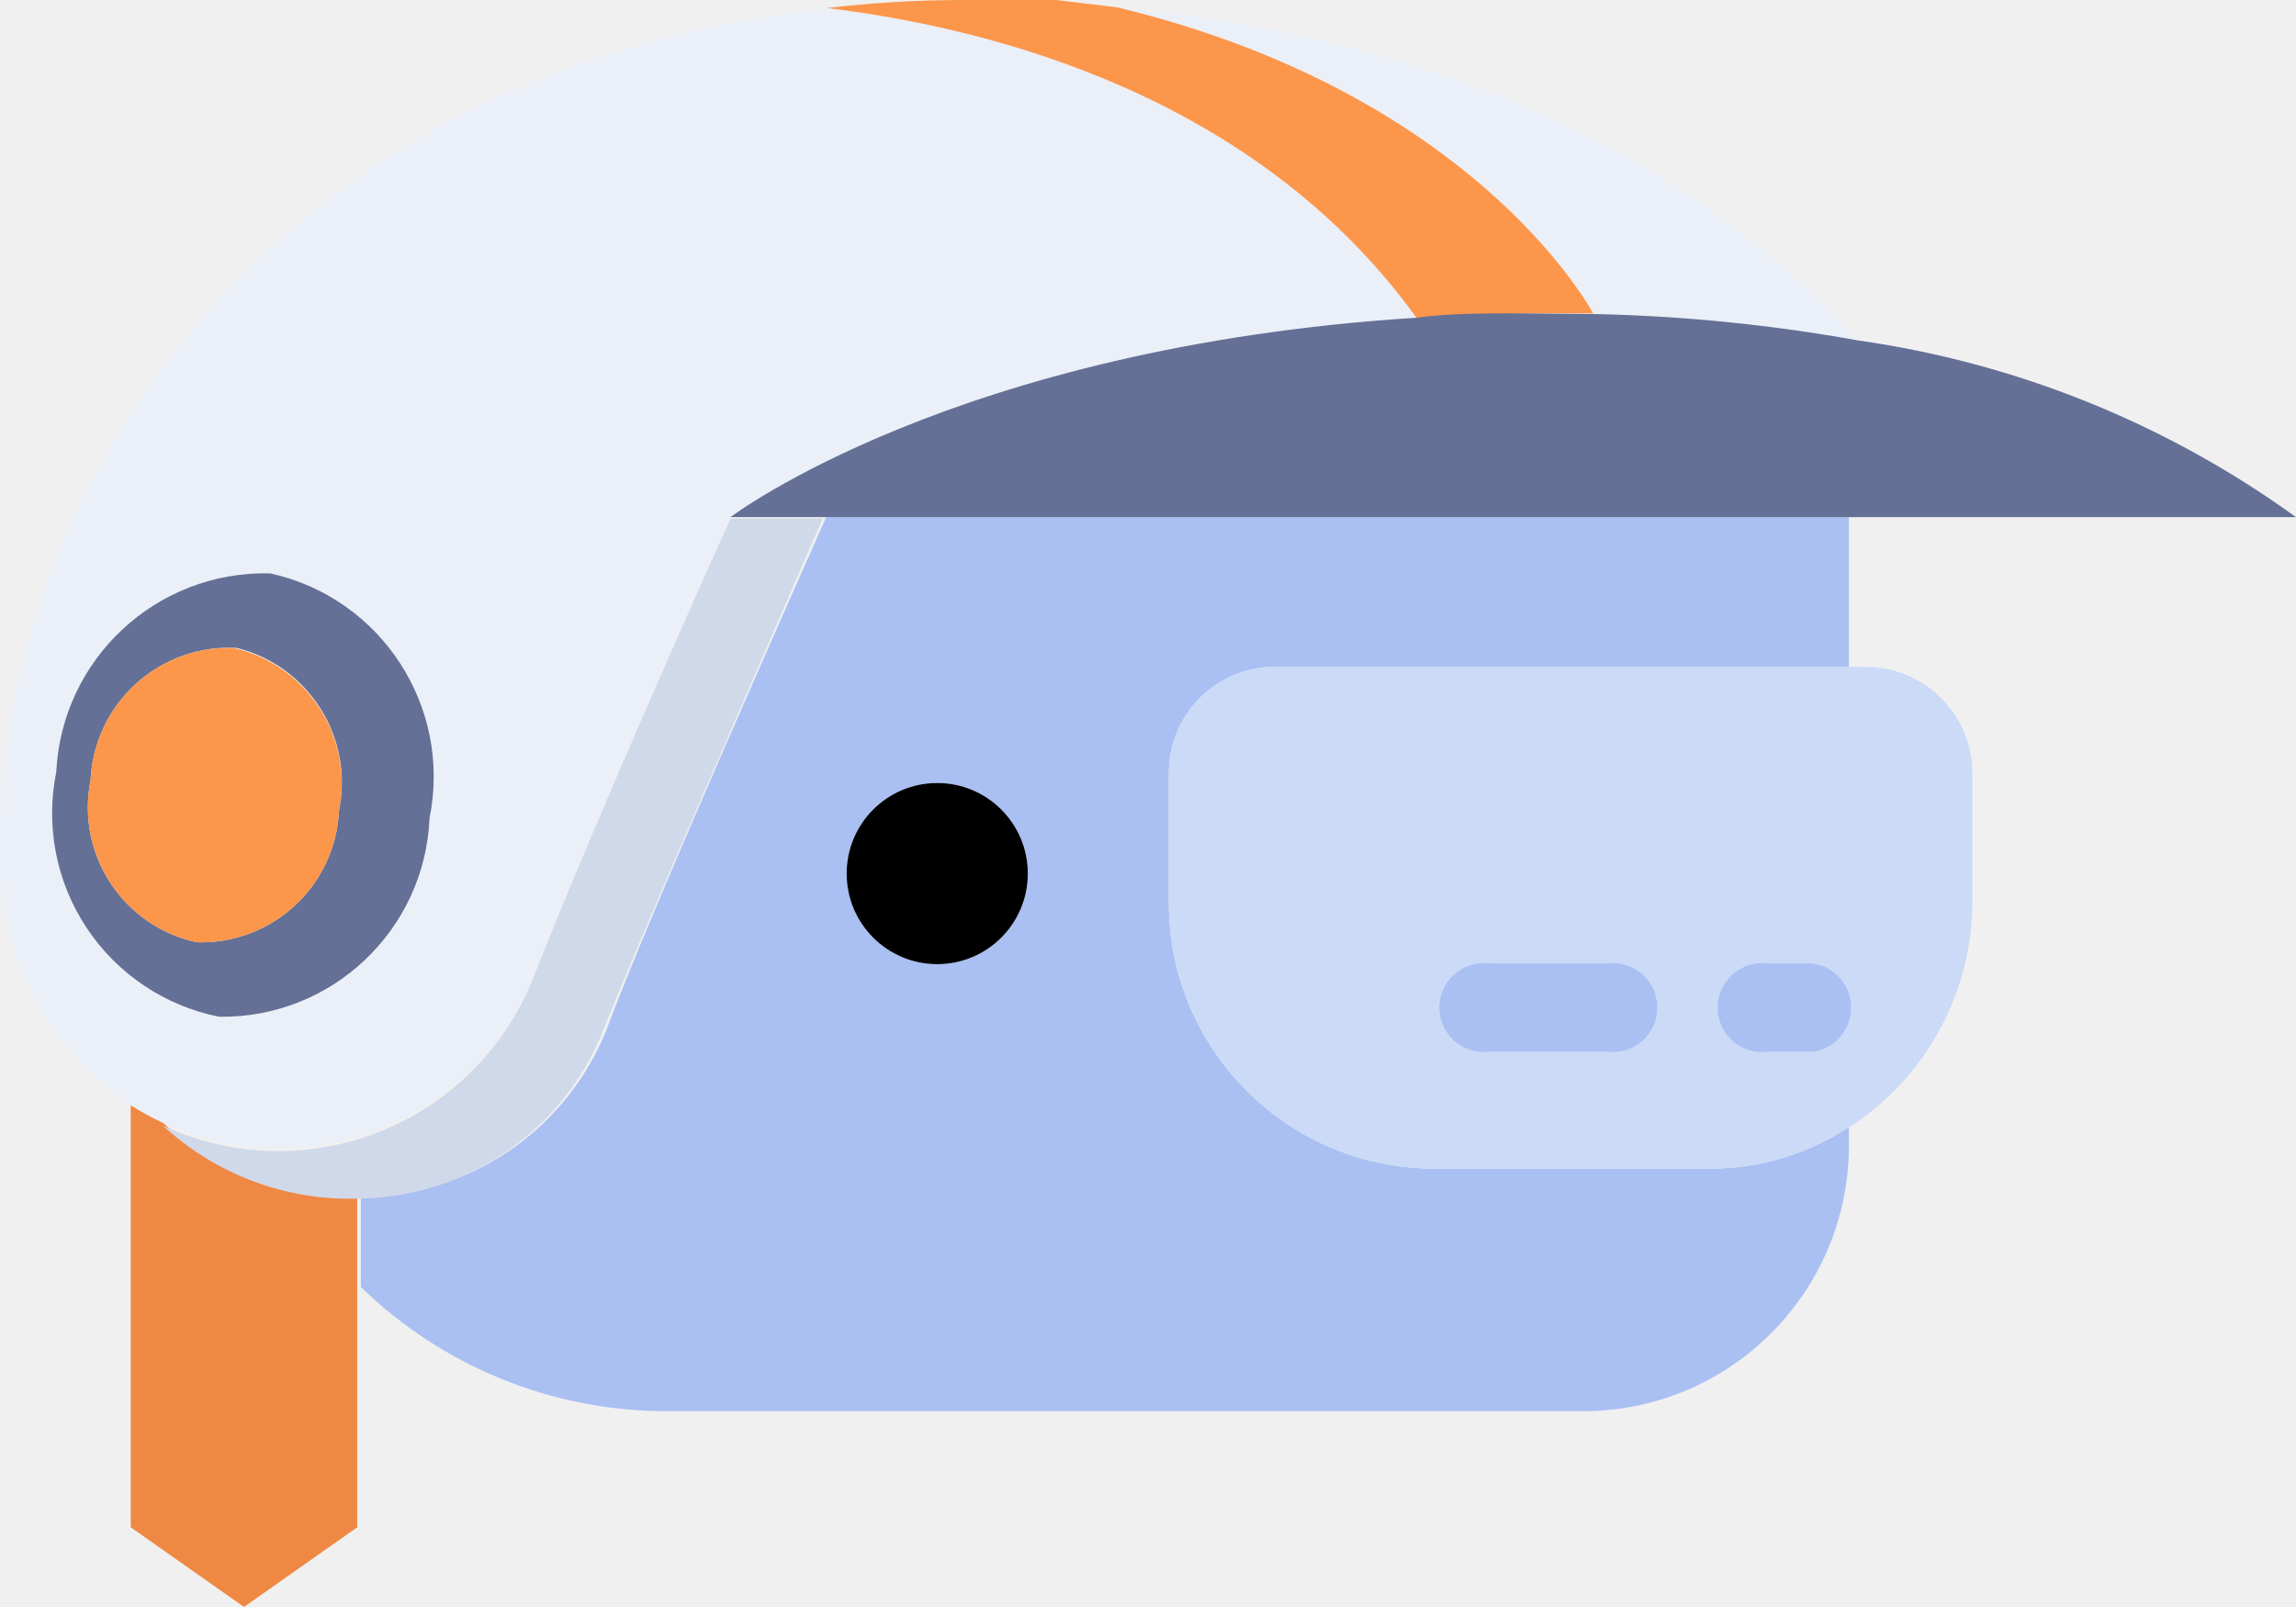
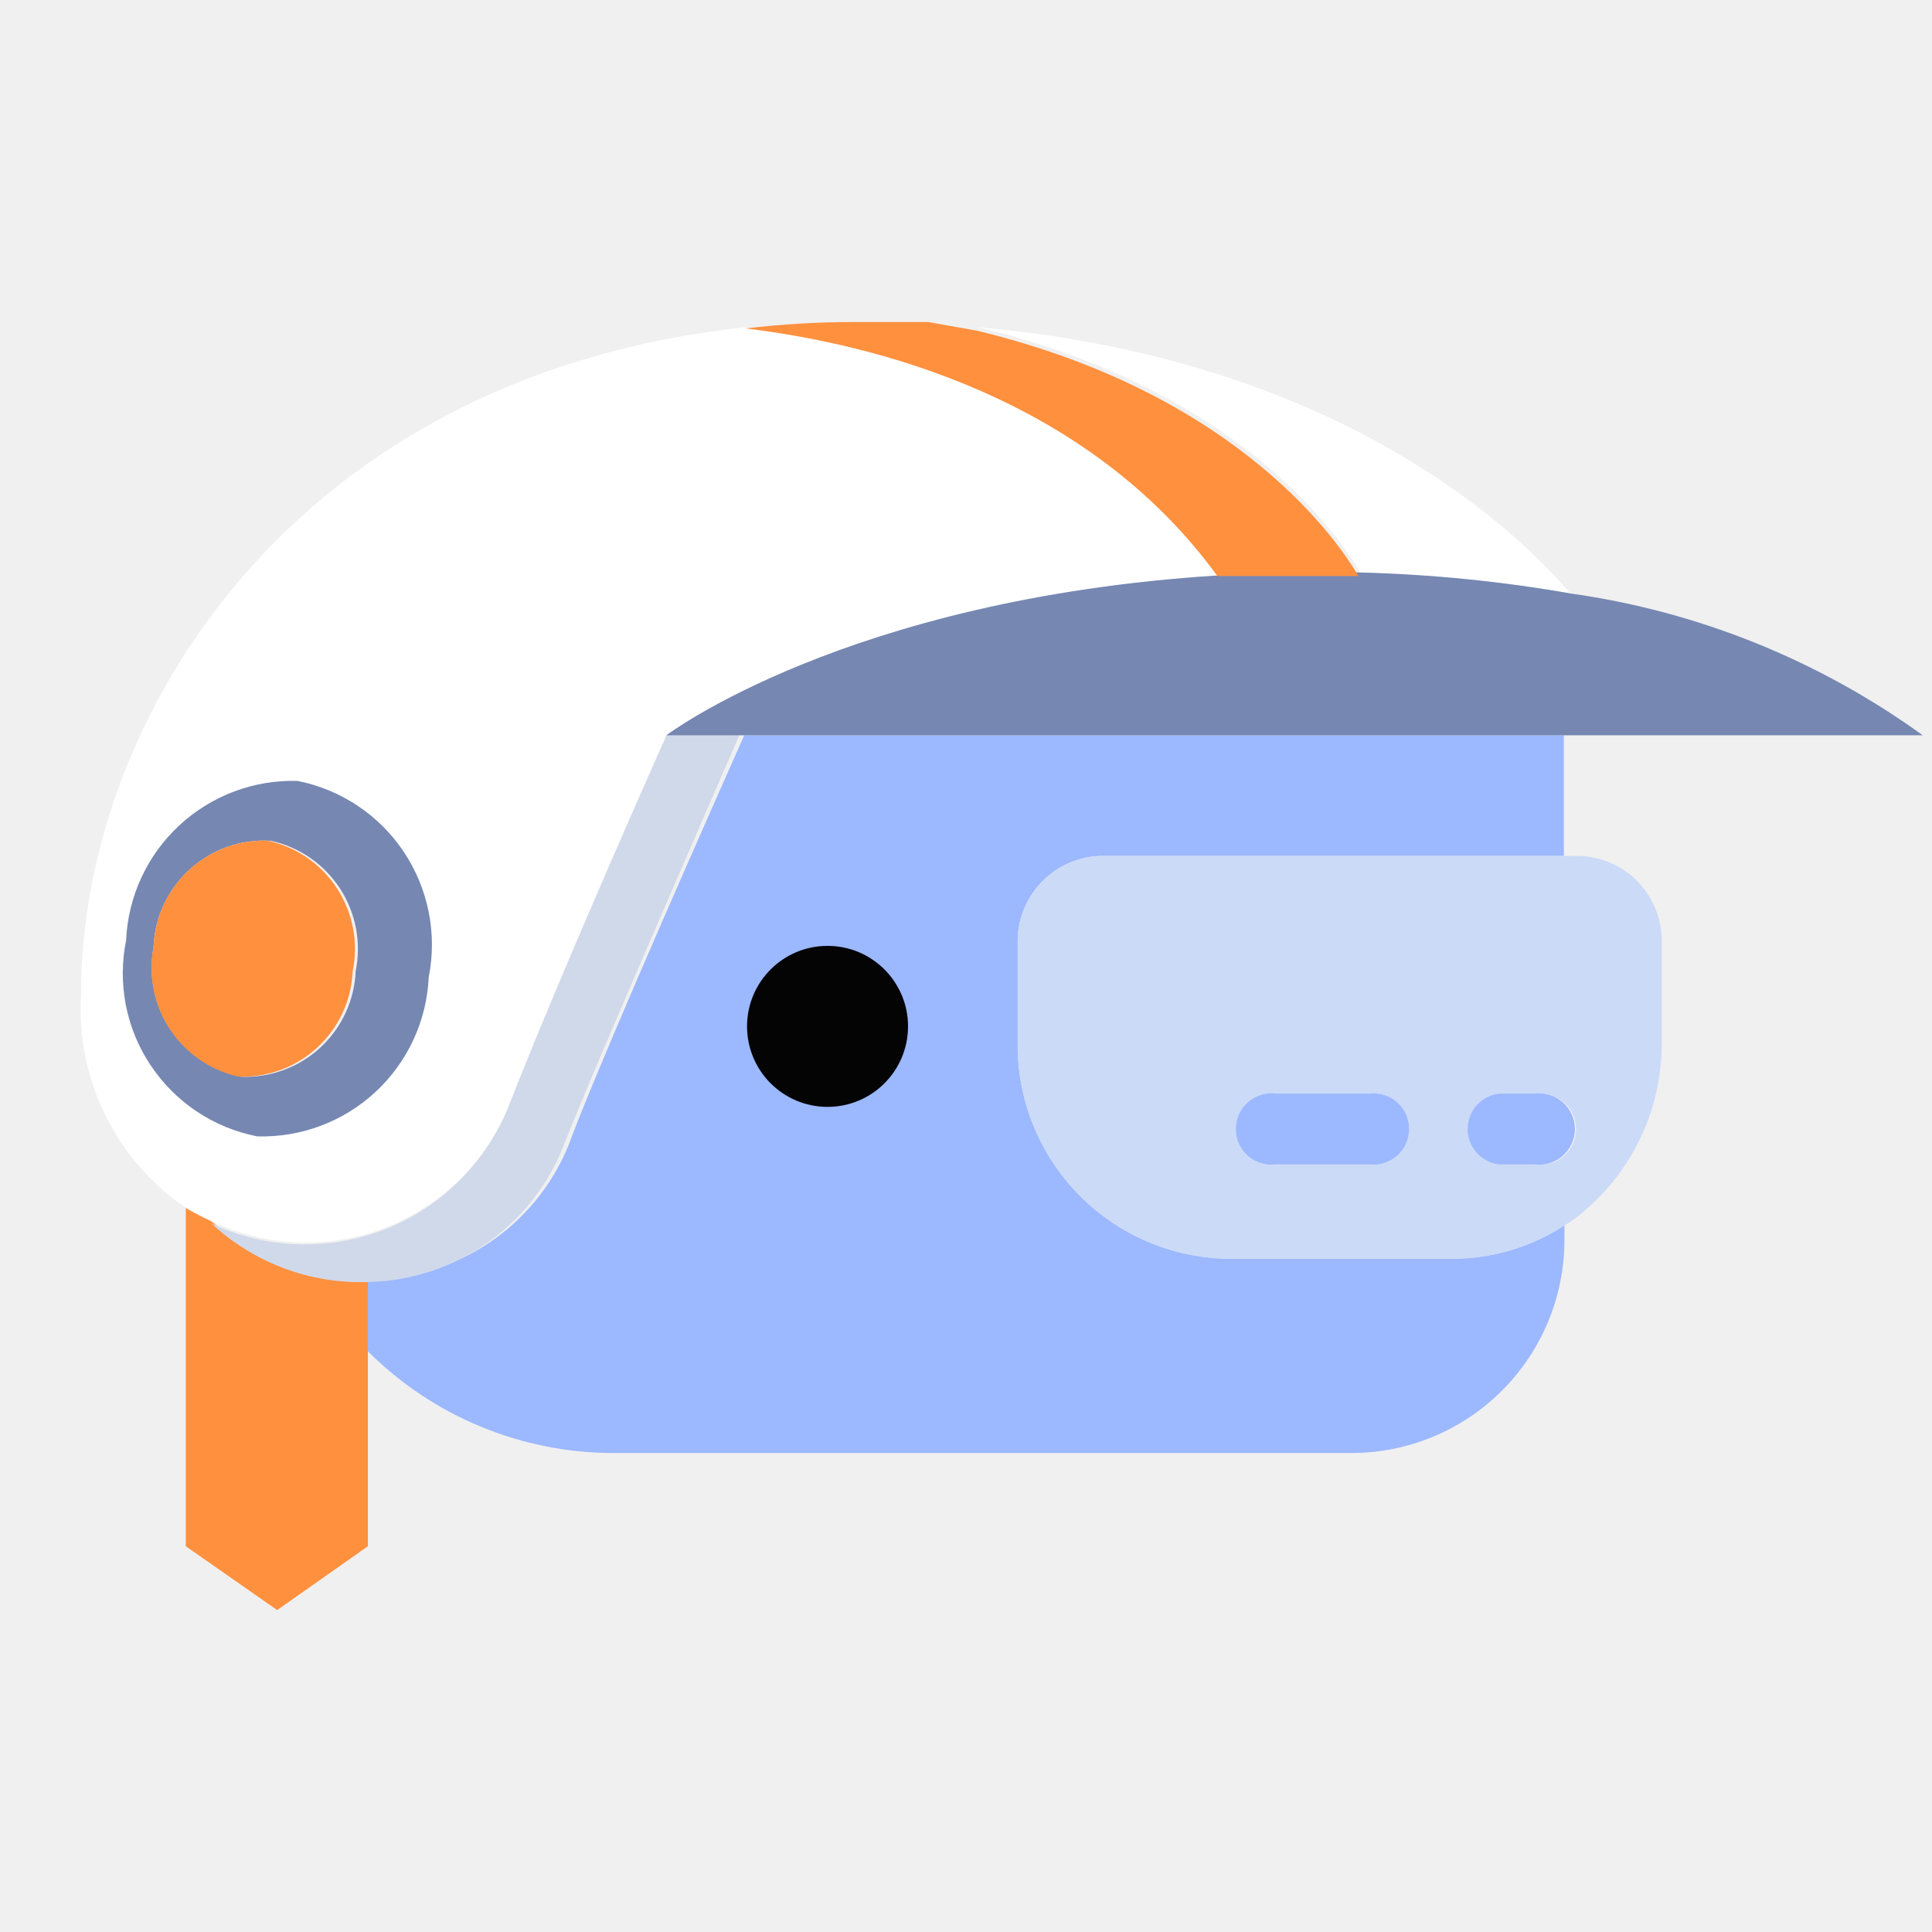
- <svg xmlns="http://www.w3.org/2000/svg" viewBox="0 0 31.43 22">
-   <path d="M21.26 16h-1.67A3.64 3.64 0 0 1 16 12.32V10.6a1.45 1.45 0 0 1 1.43-1.47h7.88V7.08h-14c-1.27 2.86-2.57 5.83-3 7a3.65 3.65 0 0 1-3.37 2.31v1.23a6 6 0 0 0 4.16 1.7h12.58a3.64 3.64 0 0 0 3.63-3.63v-.26a3.45 3.45 0 0 1-1.9.57zm-8.43-2.8a1.24 1.24 0 1 1 1.24-1.2 1.24 1.24 0 0 1-1.24 1.2z" fill="#aabff2" />
-   <path d="M12.83 10.72a1.24 1.24 0 0 0 0 2.48 1.24 1.24 0 0 0 0-2.48z" />
-   <path d="M25.56 9.13h-8.13A1.45 1.45 0 0 0 16 10.6v1.72A3.64 3.64 0 0 0 19.59 16h3.82a3.45 3.45 0 0 0 1.9-.57.53.53 0 0 0 .1-.06 3.69 3.69 0 0 0 1.59-3V10.6a1.46 1.46 0 0 0-1.44-1.47zM22 14.4h-1.61a.61.61 0 1 1 0-1.21H22a.61.61 0 1 1 0 1.21zm2.85 0h-.65a.61.61 0 1 1 0-1.21h.61a.61.61 0 0 1 0 1.21z" fill="#cbdaf7" />
-   <path d="M22 13.19h-1.61a.61.61 0 1 0 0 1.21H22a.61.61 0 1 0 0-1.21zM24.81 13.19h-.61a.61.61 0 1 0 0 1.21h.61a.61.61 0 0 0 0-1.21z" fill="#aabff2" />
-   <path d="M2.23 15.37a3.75 3.75 0 0 1-.44-.24v5.78L3.34 22l1.55-1.09v-4.55a3.76 3.76 0 0 1-2.66-.99z" fill="#ef8843" />
-   <path d="M7.29 13.41a3.75 3.75 0 0 1-5.06 2 3.76 3.76 0 0 0 2.66 1 3.65 3.65 0 0 0 3.37-2.31c.45-1.14 1.75-4.11 3-7H10s-1.74 3.84-2.71 6.31z" fill="#d0d9ea" />
-   <path d="M14.46 0l.85.07zM11.32.11A16.07 16.07 0 0 1 13.19 0a16.07 16.07 0 0 0-1.87.11zM21.83 4.3a23 23 0 0 1 3.59.36c-.79-.93-3.82-4-10.11-4.55 4.55 1.09 6.23 3.68 6.52 4.19zM7.29 13.41C8.26 10.94 10 7.08 10 7.08s3.08-2.33 9.41-2.73c-2.2-3-5.83-4-8.08-4.24C3.61.94 0 6.8 0 11.48a4.08 4.08 0 0 0 1.79 3.65 3.77 3.77 0 0 0 5.5-1.72zM.77 10.57A2.86 2.86 0 0 1 3.7 7.85a2.85 2.85 0 0 1 2.18 3.35A2.84 2.84 0 0 1 3 13.92a2.84 2.84 0 0 1-2.23-3.35z" fill="#ebeff7" />
-   <path d="M19.39 4.35c.46 0 .93 0 1.42-.06h1c-.29-.51-2-3.1-6.52-4.19l-.83-.1h-1.27a16.07 16.07 0 0 0-1.87.11c2.24.27 5.87 1.19 8.07 4.24z" fill="#fc964b" />
-   <path d="M20.81 4.29c-.49 0-1 0-1.42.06-6.33.4-9.39 2.73-9.39 2.73h21.43a13.46 13.46 0 0 0-6-2.42 23 23 0 0 0-3.59-.36zM3 13.92a2.84 2.84 0 0 0 2.88-2.72A2.85 2.85 0 0 0 3.7 7.85a2.86 2.86 0 0 0-2.93 2.72A2.84 2.84 0 0 0 3 13.92zm-1.76-3.24a1.9 1.9 0 0 1 2-1.81 1.9 1.9 0 0 1 1.4 2.23 1.89 1.89 0 0 1-1.95 1.8 1.89 1.89 0 0 1-1.45-2.22z" fill="#647096" />
-   <path d="M2.69 12.9a1.89 1.89 0 0 0 1.95-1.8 1.9 1.9 0 0 0-1.45-2.23 1.9 1.9 0 0 0-1.95 1.81 1.89 1.89 0 0 0 1.45 2.22z" fill="#fc964b" />
+ <svg xmlns="http://www.w3.org/2000/svg" height="140" viewBox="0 0 24 24" width="140">
+   <path d="m16.482 15.636h-1.222c-.703-.01-1.373-.297-1.864-.801s-.762-1.18-.754-1.883v-1.251c-.002-.28.107-.55.303-.75s.464-.315.744-.319h5.738v-1.498h-10.182c-.924 2.08-1.869 4.247-2.182 5.091-.201.495-.546.919-.991 1.216-.445.297-.969.454-1.503.449v.895c.402.402.879.721 1.405.938s1.089.328 1.657.327h9.156c.701 0 1.373-.278 1.869-.773s.776-1.166.778-1.867v-.189c-.413.27-.896.413-1.389.415zm-6.131-2.044c-.18.001-.357-.051-.507-.151-.15-.1-.267-.242-.335-.409-.068-.167-.085-.35-.048-.526.037-.176.126-.338.256-.463s.294-.209.471-.24c.177-.031.36-.008.525.065.164.074.303.195.398.348.095.153.142.331.134.511-.009.232-.107.451-.274.612-.167.161-.389.252-.621.254z" fill="#9cb8ff" />
+   <path d="m19.617 10.633h-5.92c-.139.001-.277.029-.406.084-.129.054-.245.133-.343.233-.098.099-.175.217-.228.346-.052.129-.079.268-.078.407v1.251c-.008.703.264 1.38.754 1.883s1.161.791 1.864.801h2.785c.493-.001.976-.145 1.389-.415l.073-.044c.353-.253.64-.588.838-.975s.299-.816.297-1.251v-1.251c.004-.277-.102-.545-.293-.745s-.455-.317-.732-.324zm-2.611 3.833h-1.156c-.063.008-.126.003-.186-.016s-.116-.05-.163-.091c-.047-.042-.085-.093-.111-.15-.026-.058-.04-.12-.04-.183 0-.063.013-.125.04-.183.026-.057.064-.109.111-.15.047-.042.103-.073.163-.091s.124-.024.186-.016h1.156c.063-.008.126-.003.186.016s.116.05.163.091c.047.042.085.093.111.15.026.058.04.12.04.183 0 .063-.013.125-.04.183-.026.057-.064.109-.111.15-.047.042-.103.073-.163.091s-.124.024-.186.016zm2.073 0h-.444c-.107-.014-.205-.066-.276-.147s-.111-.185-.111-.293c0-.108.039-.212.111-.293s.17-.133.276-.147h.444c.062-.008.126-.003.186.016s.116.05.163.091c.047.042.085.093.111.15.026.058.039.12.039.183 0 .063-.013.125-.039.183-.026.057-.064.109-.111.15-.047.042-.103.073-.163.091s-.124.024-.186.016z" fill="#cbdaf7" />
+   <path d="m17.006 13.585h-1.156c-.062-.008-.126-.003-.186.016s-.116.05-.163.091c-.047.042-.085.093-.111.15-.026.058-.039.12-.039.183 0 .063.013.125.039.183.026.057.064.109.111.15.047.042.103.073.163.091s.124.024.186.016h1.156c.062.008.126.003.186-.016s.116-.05.163-.091c.047-.042.085-.093.111-.15.026-.058.039-.12.039-.183 0-.063-.013-.125-.039-.183-.026-.057-.064-.109-.111-.15-.047-.042-.103-.073-.163-.091s-.124-.024-.186-.016zm2.058 0h-.444c-.107.014-.205.066-.277.147-.071.081-.111.185-.111.293 0 .108.039.212.111.293.071.081.17.133.277.147h.444c.063.008.126.003.186-.016s.116-.05.163-.091c.047-.042.085-.093.111-.15.026-.058.04-.12.04-.183 0-.063-.013-.125-.04-.183-.026-.057-.064-.109-.111-.15-.047-.042-.103-.073-.163-.091s-.124-.024-.186-.016z" fill="#9cb8ff" />
+   <path d="m2.628 15.171c-.11-.05-.216-.106-.32-.167v4.204l1.135.793 1.127-.793v-3.316c-.717.025-1.415-.233-1.942-.72z" fill="#ff903e" />
+   <path d="m6.315 13.745c-.137.345-.344.658-.607.92-.263.262-.577.468-.922.604-.345.136-.715.2-1.086.188-.371-.012-.736-.1-1.072-.258.526.489 1.224.751 1.942.727.537-.011 1.058-.183 1.495-.494s.77-.747.956-1.251c.327-.829 1.273-2.996 2.182-5.091h-.924s-1.258 2.858-1.964 4.655z" fill="#d0d9ea" />
+   <path d="m11.53 4 .618.051z" fill="#ebeff7" />
+   <path d="m16.897 7.113c.876.022 1.748.11 2.611.262-.567-.676-2.778-2.909-7.353-3.309 3.309.793 4.531 2.676 4.742 3.047zm-10.582 6.633c.705-1.796 1.964-4.611 1.964-4.611s2.24-1.695 6.851-1.985c-1.607-2.182-4.247-2.909-5.876-3.084-5.622.604-8.247 4.873-8.247 8.276-.033.519.07 1.037.298 1.504s.574.866 1.004 1.158c.104.061.21.117.32.167.334.159.697.248 1.067.263.37.014.739-.048 1.084-.181.345-.134.659-.336.924-.595.264-.259.473-.569.613-.912zm-4.749-2.066c.025-.543.262-1.055.66-1.425.399-.37.927-.569 1.47-.553.532.115.998.436 1.296.892s.405 1.011.297 1.545c-.025.538-.258 1.046-.65 1.415-.392.369-.913.571-1.452.563-.267-.053-.52-.158-.746-.309-.226-.151-.42-.346-.571-.572-.151-.226-.255-.48-.308-.747-.052-.267-.051-.541.003-.808z" fill="#fff" />
+   <path d="m16.155 7.105c-.356 0-.727 0-1.033.044-4.611.291-6.844 1.985-6.844 1.985h15.607c-1.29-.932-2.788-1.537-4.364-1.76-.863-.152-1.735-.239-2.611-.262z" fill="#7687b2" />
+   <path d="m3.188 14.116c.545.018 1.075-.18 1.475-.55.4-.37.638-.883.663-1.428.107-.539-.005-1.099-.31-1.556s-.78-.774-1.319-.881c-.544-.016-1.072.183-1.47.553-.399.37-.636.882-.66 1.425-.054.267-.055.541-.003.808.052.267.157.521.308.747.151.226.345.421.571.572.226.151.48.256.746.309zm-1.28-2.356c.007-.182.051-.362.129-.527s.187-.314.323-.436c.135-.122.294-.217.466-.278.172-.061.355-.086.537-.075.354.077.663.29.861.594.197.304.267.673.194 1.028-.015.361-.173.702-.439.948-.266.245-.618.375-.98.362-.358-.07-.674-.28-.878-.582-.204-.302-.281-.674-.212-1.032z" fill="#7687b2" />
+   <path d="m2.962 13.374c.361.014.714-.116.98-.362.266-.245.424-.586.439-.947.073-.355.004-.724-.194-1.028-.197-.304-.507-.517-.861-.594-.362-.012-.714.12-.98.366s-.423.588-.438.95c-.069.353.002.72.199 1.022.197.302.504.514.855.593zm12.16-6.218h1.753c-.218-.378-1.454-2.255-4.734-3.047l-.611-.109h-.916c-.452 0-.904.027-1.353.08 1.622.196 4.255.865 5.862 3.076z" fill="#ff903e" />
+   <circle cx="10.28" cy="12.75" fill="#040405" r="1" />
</svg>
